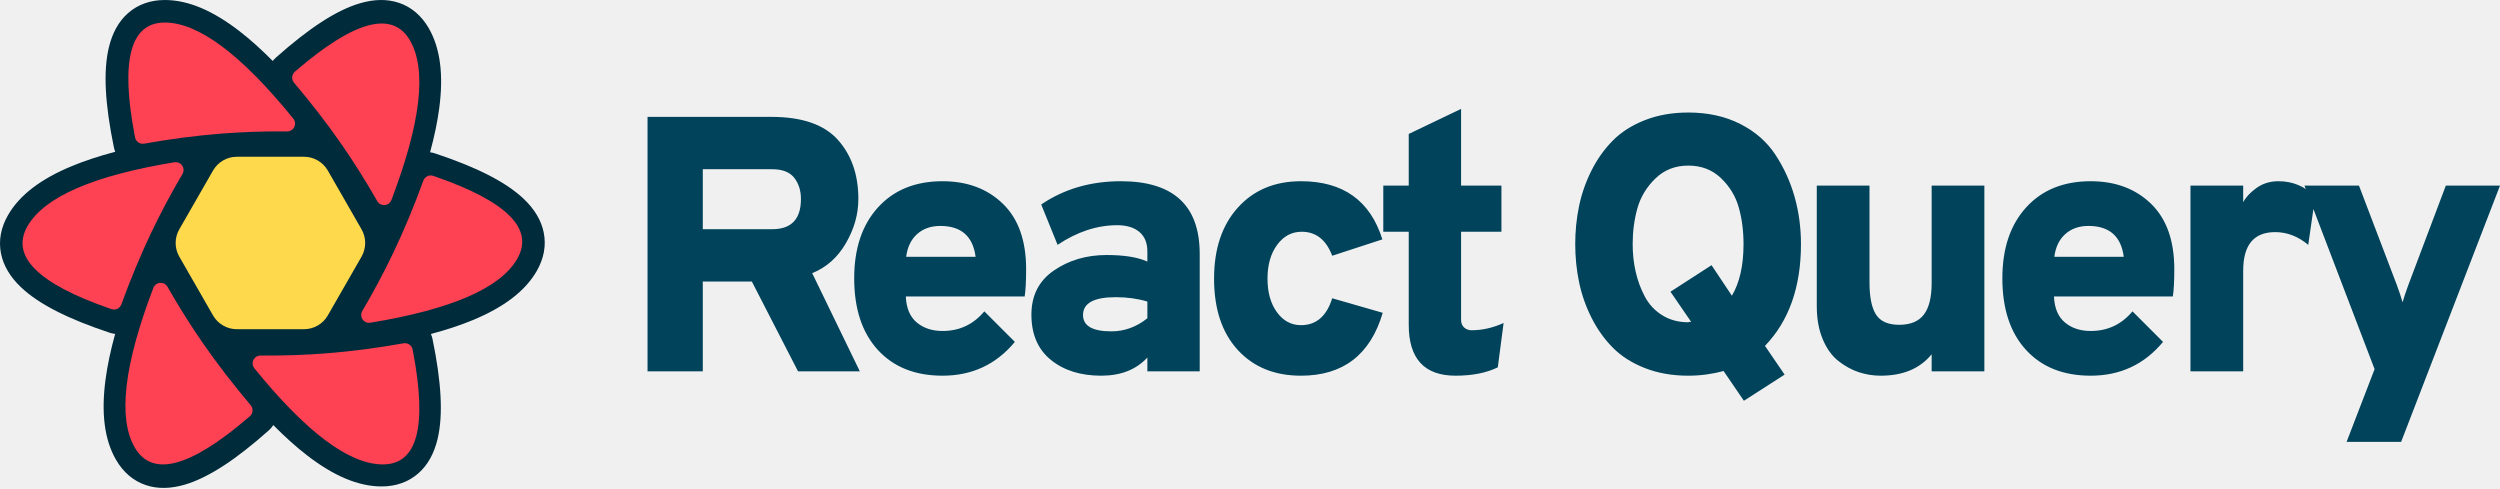
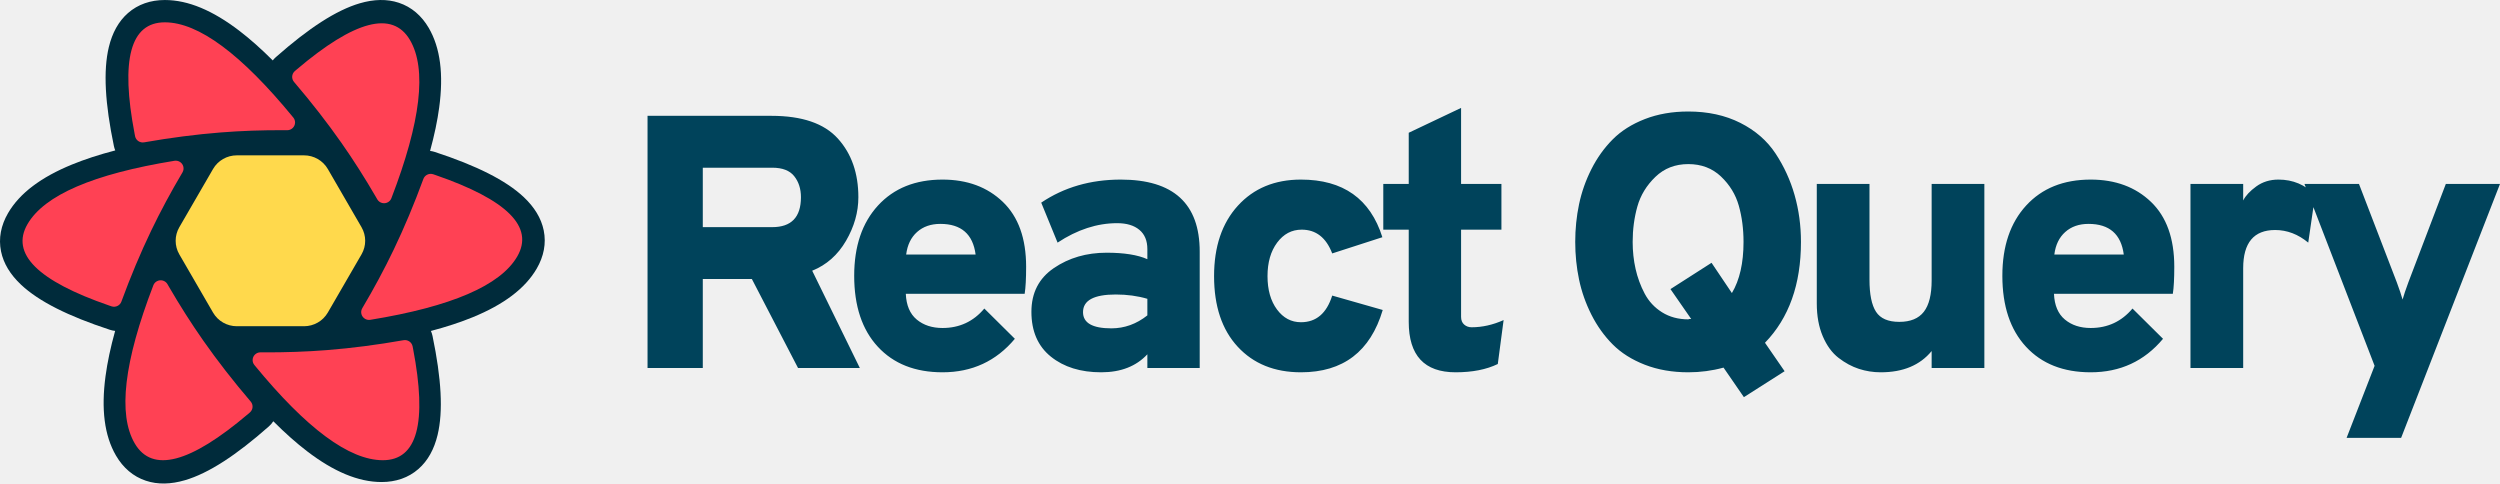
- <svg xmlns="http://www.w3.org/2000/svg" width="512px" height="100px" viewBox="0 0 512 100" version="1.1" preserveAspectRatio="xMidYMid">
-   <g>
-     <g transform="translate(-0, 0)">
-       <path d="M68.848,62.096 L66.708,65.812 C66.063,66.931 64.869,67.621 63.578,67.621 L47.184,67.621 C45.892,67.621 44.699,66.931 44.054,65.812 L41.914,62.096 L68.848,62.096 Z M74.839,51.693 L71.065,58.245 L39.697,58.245 L35.923,51.693 L74.839,51.693 Z M71.204,41.521 L74.845,47.843 L35.917,47.843 L39.558,41.521 L71.204,41.521 Z M63.578,31.904 C64.869,31.904 66.063,32.594 66.708,33.714 L68.986,37.67 L41.776,37.67 L44.054,33.714 C44.699,32.594 45.892,31.904 47.184,31.904 L63.578,31.904 Z" fill="#00435B" />
-       <path d="M23.325,30.18 C21.509,21.374 21.119,14.62 22.293,9.716 C22.991,6.799 24.268,4.42 26.209,2.703 C28.258,0.891 30.848,0.001 33.759,0.001 C38.561,0.001 43.609,2.191 49.004,6.351 C51.204,8.048 53.488,10.093 55.86,12.488 C56.048,12.245 56.262,12.015 56.499,11.803 C63.205,5.828 68.85,2.115 73.679,0.684 C76.55,-0.167 79.245,-0.248 81.7,0.578 C84.291,1.45 86.355,3.252 87.812,5.777 C90.216,9.944 90.85,15.419 89.954,22.179 C89.588,24.935 88.964,27.936 88.081,31.188 C88.414,31.229 88.748,31.302 89.078,31.412 C97.586,34.231 103.61,37.263 107.258,40.728 C109.428,42.789 110.845,45.084 111.357,47.625 C111.898,50.306 111.37,52.996 109.915,55.519 C107.516,59.679 103.104,62.961 96.819,65.56 C94.295,66.604 91.44,67.549 88.249,68.399 C88.395,68.728 88.508,69.077 88.583,69.443 C90.399,78.249 90.789,85.003 89.615,89.907 C88.917,92.824 87.641,95.203 85.7,96.92 C83.651,98.732 81.06,99.622 78.15,99.622 C73.348,99.622 68.3,97.432 62.905,93.272 C60.681,91.557 58.372,89.486 55.973,87.059 C55.727,87.445 55.423,87.804 55.065,88.123 C48.36,94.098 42.714,97.811 37.886,99.243 C35.015,100.094 32.319,100.175 29.865,99.349 C27.274,98.477 25.209,96.674 23.752,94.15 C21.349,89.983 20.715,84.508 21.611,77.748 C21.989,74.892 22.646,71.773 23.58,68.384 C23.215,68.347 22.848,68.27 22.486,68.15 C13.978,65.331 7.954,62.299 4.307,58.834 C2.137,56.773 0.72,54.478 0.208,51.937 C-0.333,49.256 0.194,46.566 1.649,44.043 C4.048,39.883 8.46,36.601 14.746,34.002 C17.344,32.927 20.295,31.957 23.601,31.087 C23.483,30.799 23.39,30.496 23.325,30.18 Z" fill="#002B3B" />
-       <path d="M82.648,70.309 C83.494,70.159 84.304,70.701 84.493,71.533 L84.504,71.582 L84.594,72.05 C87.518,87.424 85.458,95.111 78.414,95.111 C71.523,95.111 62.75,88.552 52.095,75.433 C51.86,75.144 51.733,74.781 51.736,74.407 C51.744,73.538 52.442,72.835 53.305,72.817 L53.355,72.816 L53.917,72.82 C58.4,72.844 62.758,72.688 66.992,72.351 C71.99,71.953 77.208,71.273 82.648,70.309 Z M34.274,58.688 L34.301,58.733 L34.582,59.225 C36.838,63.147 39.189,66.87 41.634,70.393 C44.513,74.542 47.751,78.742 51.348,82.994 C51.904,83.651 51.841,84.628 51.213,85.208 L51.172,85.245 L50.81,85.556 C38.91,95.752 31.176,97.788 27.607,91.663 C24.113,85.667 25.38,74.765 31.407,58.957 C31.539,58.61 31.788,58.319 32.111,58.135 C32.865,57.704 33.822,57.953 34.274,58.688 Z M88.687,36.003 L88.735,36.019 L89.183,36.173 C103.872,41.283 109.452,46.898 105.925,53.019 C102.475,59.005 92.446,63.364 75.837,66.095 C75.466,66.155 75.086,66.085 74.763,65.894 C73.999,65.445 73.743,64.461 74.193,63.697 C76.571,59.651 78.714,55.624 80.62,51.618 C82.782,47.075 84.811,42.198 86.706,36.988 C86.994,36.198 87.838,35.769 88.638,35.988 L88.687,36.003 Z M36.802,33.43 C37.566,33.879 37.821,34.863 37.372,35.627 C34.993,39.674 32.851,43.7 30.945,47.706 C28.783,52.25 26.754,57.126 24.858,62.336 C24.565,63.142 23.692,63.573 22.878,63.322 L22.829,63.306 L22.381,63.151 C7.693,58.042 2.112,52.427 5.64,46.306 C9.09,40.319 19.119,35.961 35.728,33.23 C36.098,33.169 36.478,33.24 36.802,33.43 Z M83.958,8.264 C87.451,14.26 86.185,25.161 80.158,40.969 C80.025,41.317 79.776,41.607 79.454,41.792 C78.699,42.222 77.742,41.974 77.291,41.239 L77.264,41.193 L76.982,40.702 C74.726,36.78 72.376,33.057 69.931,29.534 C67.051,25.385 63.813,21.184 60.217,16.933 C59.66,16.275 59.724,15.299 60.351,14.718 L60.392,14.682 L60.754,14.37 C72.654,4.174 80.389,2.139 83.958,8.264 Z M33.752,4.615 C40.644,4.615 49.417,11.174 60.071,24.292 C60.307,24.582 60.434,24.945 60.43,25.319 C60.423,26.188 59.725,26.89 58.861,26.909 L58.811,26.91 L58.25,26.906 C53.767,26.881 49.408,27.038 45.174,27.375 C40.177,27.772 34.958,28.453 29.518,29.417 C28.673,29.567 27.862,29.025 27.673,28.193 L27.663,28.144 L27.573,27.675 C24.648,12.302 26.708,4.615 33.752,4.615 Z" fill="#FF4154" />
-       <g transform="translate(35.11473, 32.1049)" fill="#FFD94C">
-         <path d="M13.387,-6.1007352e-24 L27.148,-6.1007352e-24 C29.161,-6.1007352e-24 31.019,1.076 32.021,2.822 L38.93,14.861 C39.924,16.593 39.924,18.722 38.93,20.454 L32.021,32.494 C31.019,34.239 29.161,35.315 27.148,35.315 L13.387,35.315 C11.375,35.315 9.516,34.239 8.514,32.494 L1.605,20.454 C0.611,18.722 0.611,16.593 1.605,14.861 L8.514,2.822 C9.516,1.076 11.375,-6.1007352e-24 13.387,-6.1007352e-24 Z M25.051,3.634 C27.064,3.634 28.924,4.711 29.925,6.458 L34.743,14.864 C35.735,16.594 35.735,18.721 34.743,20.452 L29.925,28.857 C28.924,30.604 27.064,31.682 25.051,31.682 L15.485,31.682 C13.471,31.682 11.612,30.604 10.61,28.857 L5.792,20.452 C4.8,18.721 4.8,16.594 5.792,14.864 L10.61,6.458 C11.612,4.711 13.471,3.634 15.485,3.634 L25.051,3.634 Z M22.79,7.608 L17.745,7.608 C15.734,7.608 13.876,8.683 12.874,10.427 L12.874,10.427 L10.328,14.859 C9.332,16.592 9.332,18.724 10.328,20.457 L10.328,20.457 L12.874,24.888 C13.876,26.632 15.734,27.707 17.745,27.707 L17.745,27.707 L22.79,27.707 C24.802,27.707 26.66,26.632 27.662,24.888 L27.662,24.888 L30.208,20.457 C31.204,18.724 31.204,16.592 30.208,14.859 L30.208,14.859 L27.662,10.427 C26.66,8.683 24.802,7.608 22.79,7.608 L22.79,7.608 Z M20.614,11.412 C22.624,11.412 24.48,12.486 25.483,14.228 L25.844,14.855 C26.843,16.59 26.843,18.725 25.844,20.46 L25.483,21.087 C24.48,22.829 22.624,23.903 20.614,23.903 L19.922,23.903 C17.912,23.903 16.055,22.829 15.052,21.087 L14.691,20.46 C13.693,18.725 13.693,16.59 14.691,14.855 L15.052,14.228 C16.055,12.486 17.912,11.412 19.922,11.412 L20.614,11.412 Z M20.269,15.159 C19.374,15.159 18.549,15.636 18.102,16.409 C17.656,17.181 17.656,18.134 18.102,18.907 C18.549,19.68 19.374,20.156 20.267,20.156 L20.267,20.156 C21.161,20.156 21.986,19.68 22.433,18.907 C22.88,18.134 22.88,17.181 22.433,16.409 C21.986,15.636 21.161,15.159 20.269,15.159 L20.269,15.159 Z M8.76499924e-23,17.658 L4.498,17.658" />
-       </g>
-     </g>
-     <path d="M143.932,76.048 L143.932,57.661 L153.981,57.661 L163.436,76.048 L176.091,76.048 L166.339,55.949 C169.267,54.758 171.575,52.698 173.262,49.77 C174.95,46.842 175.793,43.839 175.793,40.762 C175.793,35.8 174.391,31.755 171.587,28.628 C168.783,25.502 164.255,23.938 158.001,23.938 L158.001,23.938 L132.616,23.938 L132.616,76.048 L143.932,76.048 Z M158.15,46.941 L143.932,46.941 L143.932,34.658 L158.15,34.658 C160.235,34.658 161.736,35.241 162.654,36.407 C163.572,37.574 164.031,39.025 164.031,40.762 C164.031,44.882 162.071,46.941 158.15,46.941 L158.15,46.941 Z M193.029,76.942 C199.084,76.942 204.022,74.634 207.843,70.019 L207.843,70.019 L201.59,63.765 C199.357,66.445 196.503,67.785 193.029,67.785 C190.895,67.785 189.133,67.202 187.744,66.036 C186.354,64.87 185.609,63.095 185.51,60.713 L185.51,60.713 L209.853,60.713 C210.052,59.423 210.151,57.562 210.151,55.13 C210.151,49.274 208.563,44.807 205.387,41.73 C202.21,38.653 198.091,37.115 193.029,37.115 C187.471,37.115 183.066,38.901 179.815,42.475 C176.565,46.048 174.939,50.887 174.939,56.991 C174.939,63.244 176.552,68.133 179.778,71.656 C183.004,75.18 187.421,76.942 193.029,76.942 Z M199.803,52.599 L185.585,52.599 C185.833,50.614 186.577,49.063 187.818,47.946 C189.059,46.83 190.647,46.271 192.582,46.271 C196.85,46.271 199.257,48.38 199.803,52.599 L199.803,52.599 Z M225.526,76.942 C229.546,76.942 232.697,75.701 234.98,73.22 L234.98,73.22 L234.98,76.048 L245.7,76.048 L245.7,52.003 C245.7,42.078 240.315,37.115 229.546,37.115 C223.342,37.115 217.908,38.703 213.242,41.879 L213.242,41.879 L216.592,50.142 C220.612,47.462 224.682,46.122 228.801,46.122 C230.737,46.122 232.25,46.581 233.342,47.499 C234.434,48.418 234.98,49.745 234.98,51.482 L234.98,51.482 L234.98,53.567 C232.995,52.673 230.216,52.227 226.642,52.227 C222.523,52.227 218.925,53.281 215.848,55.39 C212.771,57.5 211.232,60.515 211.232,64.435 C211.232,68.455 212.56,71.545 215.215,73.704 C217.87,75.862 221.307,76.942 225.526,76.942 Z M227.61,67.86 C223.739,67.86 221.803,66.743 221.803,64.51 C221.803,62.078 224.037,60.862 228.503,60.862 C230.836,60.862 232.995,61.16 234.98,61.755 L234.98,61.755 L234.98,65.18 C232.747,66.966 230.29,67.86 227.61,67.86 Z M266.434,76.942 C275.07,76.942 280.653,72.649 283.184,64.063 L283.184,64.063 L272.836,61.085 C271.695,64.758 269.561,66.594 266.434,66.594 C264.449,66.594 262.811,65.713 261.521,63.951 C260.231,62.19 259.585,59.894 259.585,57.065 C259.585,54.237 260.243,51.929 261.558,50.142 C262.873,48.356 264.548,47.462 266.583,47.462 C269.511,47.462 271.596,49.1 272.836,52.376 L272.836,52.376 L283.11,49.026 C280.628,41.085 275.07,37.115 266.434,37.115 C261.074,37.115 256.769,38.914 253.518,42.512 C250.268,46.11 248.642,50.961 248.642,57.065 C248.642,63.269 250.255,68.133 253.481,71.656 C256.707,75.18 261.025,76.942 266.434,76.942 Z M298.112,76.942 C301.536,76.942 304.415,76.371 306.747,75.23 L306.747,75.23 L307.938,66.148 C305.755,67.14 303.571,67.636 301.387,67.636 C300.792,67.636 300.283,67.45 299.861,67.078 C299.44,66.706 299.229,66.172 299.229,65.478 L299.229,65.478 L299.229,47.462 L307.492,47.462 L307.492,38.008 L299.229,38.008 L299.229,22.3 L288.509,27.437 L288.509,38.008 L283.298,38.008 L283.298,47.462 L288.509,47.462 L288.509,66.52 C288.509,73.468 291.71,76.942 298.112,76.942 Z M357.15,82.078 L365.487,76.718 L361.467,70.837 C366.381,65.726 368.837,58.778 368.837,49.993 C368.837,46.619 368.403,43.393 367.534,40.316 C366.666,37.239 365.363,34.373 363.626,31.718 C361.889,29.062 359.482,26.953 356.405,25.39 C353.328,23.827 349.78,23.045 345.76,23.045 C342.484,23.045 339.519,23.566 336.864,24.608 C334.209,25.65 332.013,27.052 330.276,28.814 C328.539,30.576 327.087,32.623 325.921,34.956 C324.754,37.288 323.911,39.708 323.39,42.214 C322.869,44.72 322.608,47.313 322.608,49.993 C322.608,52.673 322.869,55.266 323.39,57.773 C323.911,60.279 324.754,62.698 325.921,65.031 C327.087,67.363 328.539,69.411 330.276,71.172 C332.013,72.934 334.209,74.336 336.864,75.378 C339.519,76.421 342.484,76.942 345.76,76.942 C348.241,76.942 350.648,76.619 352.981,75.974 L352.981,75.974 L357.15,82.078 Z M345.76,65.999 C343.725,65.999 341.938,65.515 340.4,64.547 C338.861,63.579 337.67,62.289 336.827,60.676 C335.983,59.063 335.363,57.363 334.966,55.577 C334.569,53.79 334.37,51.929 334.37,49.993 C334.37,47.413 334.693,44.968 335.338,42.661 C335.983,40.353 337.211,38.318 339.023,36.556 C340.834,34.795 343.08,33.914 345.76,33.914 C348.44,33.914 350.673,34.77 352.46,36.482 C354.246,38.194 355.462,40.204 356.107,42.512 C356.753,44.82 357.075,47.313 357.075,49.993 C357.075,54.361 356.281,57.884 354.693,60.564 L354.693,60.564 L350.524,54.311 L342.112,59.745 L346.355,65.924 L346.355,65.924 L345.983,65.924 L345.76,65.999 Z M385.18,76.942 C389.745,76.942 393.219,75.478 395.602,72.55 L395.602,72.55 L395.602,76.048 L406.396,76.048 L406.396,38.008 L395.602,38.008 L395.602,57.959 C395.602,60.887 395.068,63.046 394.001,64.435 C392.934,65.825 391.259,66.52 388.976,66.52 C386.693,66.52 385.105,65.825 384.212,64.435 C383.319,63.046 382.872,60.837 382.872,57.81 L382.872,57.81 L382.872,38.008 L372.078,38.008 L372.078,62.723 C372.078,65.304 372.487,67.562 373.306,69.497 C374.125,71.433 375.204,72.922 376.544,73.964 C377.884,75.006 379.274,75.763 380.713,76.235 C382.152,76.706 383.641,76.942 385.18,76.942 Z M428.173,76.942 C434.227,76.942 439.165,74.634 442.987,70.019 L442.987,70.019 L436.734,63.765 C434.5,66.445 431.647,67.785 428.173,67.785 C426.039,67.785 424.277,67.202 422.887,66.036 C421.498,64.87 420.753,63.095 420.654,60.713 L420.654,60.713 L444.997,60.713 C445.195,59.423 445.295,57.562 445.295,55.13 C445.295,49.274 443.707,44.807 440.53,41.73 C437.354,38.653 433.235,37.115 428.173,37.115 C422.614,37.115 418.21,38.901 414.959,42.475 C411.708,46.048 410.083,50.887 410.083,56.991 C410.083,63.244 411.696,68.133 414.922,71.656 C418.148,75.18 422.565,76.942 428.173,76.942 Z M434.947,52.599 L420.728,52.599 C420.977,50.614 421.721,49.063 422.962,47.946 C424.202,46.83 425.791,46.271 427.726,46.271 C431.994,46.271 434.401,48.38 434.947,52.599 L434.947,52.599 Z M459.404,76.048 L459.404,55.428 C459.404,50.167 461.587,47.537 465.955,47.537 C468.387,47.537 470.645,48.405 472.729,50.142 L472.729,50.142 L474.144,40.316 C472.109,38.182 469.602,37.115 466.625,37.115 C464.888,37.115 463.374,37.586 462.084,38.529 C460.793,39.472 459.9,40.44 459.404,41.432 L459.404,41.432 L459.404,38.008 L448.609,38.008 L448.609,76.048 L459.404,76.048 Z M491.751,90.49 L512,38.008 L500.908,38.008 L493.24,58.331 C492.694,59.82 492.297,61.011 492.049,61.904 C491.801,61.011 491.404,59.82 490.858,58.331 L490.858,58.331 L483.116,38.008 L471.95,38.008 L486.317,75.602 L480.585,90.49 L491.751,90.49 Z" fill="#00435B" />
+ <svg xmlns="http://www.w3.org/2000/svg" width="248" height="48" viewBox="0 0 248 48" fill="none">
+   <g clip-path="url(#clip0_272_1464)">
+     <path d="M33.348 29.806L32.312 31.59C31.999 32.127 31.421 32.458 30.795 32.458H22.855C22.229 32.458 21.651 32.127 21.339 31.59L20.302 29.806H33.348ZM36.25 24.813L34.422 27.957H19.228L17.4 24.813H36.25ZM34.489 19.93L36.253 22.964H17.398L19.161 19.93H34.489ZM30.795 15.314C31.421 15.314 31.999 15.645 32.312 16.182L33.415 18.081H20.235L21.339 16.182C21.651 15.645 22.229 15.314 22.855 15.314H30.795Z" fill="#00435B" />
+     <path d="M11.298 14.486C10.418 10.26 10.23 7.018 10.798 4.664C11.136 3.264 11.755 2.121 12.695 1.297C13.687 0.427 14.942 0.001 16.352 0.001C18.678 0.001 21.123 1.052 23.736 3.048C24.802 3.863 25.908 4.845 27.057 5.994C27.148 5.877 27.252 5.767 27.367 5.666C30.615 2.797 33.349 1.015 35.688 0.328C37.079 -0.08 38.384 -0.119 39.573 0.277C40.828 0.696 41.828 1.561 42.534 2.773C43.698 4.773 44.005 7.401 43.571 10.646C43.394 11.969 43.092 13.409 42.664 14.97C42.826 14.99 42.987 15.025 43.147 15.078C47.268 16.431 50.186 17.886 51.953 19.549C53.004 20.539 53.69 21.64 53.938 22.86C54.2 24.147 53.945 25.438 53.24 26.649C52.078 28.646 49.941 30.221 46.897 31.469C45.674 31.97 44.291 32.423 42.746 32.831C42.816 32.989 42.871 33.157 42.908 33.333C43.787 37.559 43.976 40.801 43.407 43.155C43.069 44.555 42.451 45.697 41.511 46.522C40.519 47.392 39.264 47.818 37.854 47.818C35.528 47.818 33.083 46.767 30.47 44.77C29.392 43.947 28.274 42.953 27.112 41.788C26.992 41.974 26.846 42.146 26.672 42.299C23.424 45.167 20.69 46.949 18.351 47.636C16.96 48.045 15.655 48.084 14.466 47.687C13.211 47.269 12.211 46.404 11.505 45.192C10.341 43.192 10.034 40.564 10.468 37.319C10.651 35.948 10.969 34.451 11.421 32.825C11.245 32.807 11.067 32.77 10.892 32.712C6.771 31.359 3.853 29.904 2.086 28.24C1.035 27.251 0.349 26.149 0.101 24.93C-0.161 23.643 0.094 22.352 0.799 21.141C1.961 19.144 4.098 17.569 7.142 16.321C8.401 15.805 9.83 15.339 11.432 14.922C11.375 14.784 11.33 14.638 11.298 14.486Z" fill="#002B3B" />
+     <path d="M40.032 33.748C40.442 33.676 40.835 33.937 40.926 34.336L40.931 34.36L40.975 34.584C42.392 41.964 41.394 45.653 37.982 45.653C34.644 45.653 30.394 42.505 25.234 36.208C25.12 36.069 25.058 35.895 25.06 35.716C25.063 35.298 25.401 34.961 25.82 34.952L25.844 34.952L26.116 34.954C28.287 34.965 30.399 34.89 32.449 34.729C34.87 34.538 37.398 34.211 40.032 33.748ZM16.601 28.17L16.614 28.192L16.751 28.428C17.843 30.311 18.982 32.097 20.166 33.789C21.561 35.78 23.129 37.796 24.872 39.837C25.141 40.153 25.11 40.621 24.806 40.9L24.787 40.917L24.611 41.067C18.847 45.961 15.101 46.938 13.372 43.998C11.68 41.12 12.293 35.887 15.213 28.299C15.277 28.133 15.397 27.993 15.554 27.905C15.919 27.698 16.383 27.817 16.601 28.17ZM42.958 17.281L42.981 17.289L43.198 17.363C50.313 19.816 53.016 22.511 51.307 25.449C49.636 28.323 44.778 30.415 36.733 31.726C36.554 31.755 36.37 31.721 36.213 31.629C35.843 31.414 35.719 30.942 35.937 30.575C37.089 28.632 38.127 26.7 39.05 24.777C40.097 22.596 41.08 20.255 41.998 17.754C42.137 17.375 42.546 17.169 42.934 17.275L42.958 17.281ZM17.826 16.047C18.196 16.262 18.32 16.734 18.102 17.101C16.95 19.044 15.912 20.976 14.989 22.899C13.942 25.08 12.959 27.421 12.041 29.922C11.899 30.308 11.476 30.515 11.081 30.395L11.058 30.387L10.841 30.313C3.726 27.86 1.023 25.165 2.732 22.227C4.403 19.353 9.261 17.261 17.305 15.95C17.485 15.921 17.669 15.955 17.826 16.047ZM40.667 3.967C42.359 6.845 41.746 12.078 38.826 19.665C38.762 19.832 38.642 19.972 38.485 20.06C38.12 20.267 37.656 20.147 37.438 19.795L37.425 19.773L37.288 19.537C36.195 17.654 35.057 15.867 33.873 14.176C32.478 12.185 30.91 10.169 29.167 8.128C28.898 7.812 28.929 7.344 29.233 7.065L29.252 7.047L29.428 6.898C35.192 2.004 38.938 1.027 40.667 3.967ZM16.349 2.215C19.687 2.215 23.936 5.364 29.097 11.661C29.211 11.8 29.272 11.974 29.271 12.153C29.267 12.57 28.929 12.908 28.511 12.917L28.486 12.917L28.215 12.915C26.043 12.903 23.932 12.978 21.881 13.14C19.46 13.331 16.933 13.658 14.298 14.12C13.888 14.192 13.496 13.932 13.404 13.533L13.399 13.509L13.355 13.284C11.939 5.905 12.937 2.215 16.349 2.215Z" fill="#FF4154" />
+     <path d="M23.493 15.41H30.159C31.133 15.41 32.034 15.927 32.519 16.765L35.866 22.544C36.347 23.375 36.347 24.397 35.866 25.229L32.519 31.007C32.034 31.845 31.133 32.362 30.159 32.362H23.493C22.518 32.362 21.618 31.845 21.133 31.007L17.786 25.229C17.305 24.397 17.305 23.375 17.786 22.544L21.133 16.765C21.618 15.927 22.518 15.41 23.493 15.41ZM29.143 17.155C30.118 17.155 31.019 17.672 31.504 18.51L33.838 22.545C34.318 23.376 34.318 24.396 33.838 25.227L31.504 29.262C31.019 30.1 30.118 30.618 29.143 30.618H24.509C23.534 30.618 22.633 30.1 22.148 29.262L19.814 25.227C19.334 24.396 19.334 23.376 19.814 22.545L22.148 18.51C22.633 17.672 23.534 17.155 24.509 17.155H29.143ZM28.048 19.062H25.604C24.63 19.062 23.73 19.578 23.244 20.416L22.011 22.543C21.529 23.375 21.529 24.398 22.011 25.23L23.244 27.357C23.73 28.194 24.63 28.71 25.604 28.71H28.048C29.022 28.71 29.922 28.194 30.407 27.357L31.641 25.23C32.123 24.398 32.123 23.375 31.641 22.543L30.407 20.416C29.922 19.578 29.022 19.062 28.048 19.062ZM26.994 20.888C27.967 20.888 28.866 21.404 29.352 22.24L29.527 22.541C30.011 23.374 30.011 24.399 29.527 25.231L29.352 25.532C28.866 26.369 27.967 26.884 26.994 26.884H26.658C25.685 26.884 24.785 26.369 24.3 25.532L24.125 25.231C23.641 24.399 23.641 23.374 24.125 22.541L24.3 22.24C24.785 21.404 25.685 20.888 26.658 20.888H26.994ZM26.826 22.687C26.393 22.687 25.994 22.916 25.777 23.287C25.561 23.657 25.561 24.115 25.777 24.486C25.994 24.857 26.393 25.085 26.826 25.085C27.259 25.085 27.658 24.857 27.875 24.486C28.091 24.115 28.091 23.657 27.875 23.287C27.658 22.916 27.259 22.687 26.826 22.687ZM17.009 23.886H19.187Z" fill="#FFD94C" />
+     <path d="M69.717 36.503V27.677H74.585L79.164 36.503H85.294L80.57 26.855C81.989 26.284 83.106 25.295 83.924 23.89C84.741 22.484 85.15 21.043 85.15 19.566C85.15 17.184 84.471 15.242 83.112 13.741C81.754 12.241 79.561 11.49 76.532 11.49H64.236V36.503H69.717ZM76.604 22.532H69.717V16.636H76.604C77.614 16.636 78.341 16.916 78.785 17.476C79.23 18.035 79.453 18.732 79.453 19.566C79.453 21.543 78.503 22.532 76.604 22.532ZM93.498 36.932C96.431 36.932 98.823 35.824 100.674 33.609L97.645 30.607C96.563 31.894 95.181 32.537 93.498 32.537C92.465 32.537 91.611 32.257 90.938 31.697C90.265 31.137 89.904 30.286 89.856 29.142H101.647C101.744 28.523 101.792 27.63 101.792 26.462C101.792 23.651 101.022 21.507 99.484 20.03C97.945 18.553 95.95 17.815 93.498 17.815C90.806 17.815 88.672 18.672 87.098 20.388C85.523 22.103 84.736 24.425 84.736 27.356C84.736 30.357 85.517 32.704 87.08 34.395C88.642 36.086 90.782 36.932 93.498 36.932ZM96.78 25.247H89.892C90.013 24.294 90.373 23.55 90.974 23.014C91.575 22.478 92.344 22.21 93.282 22.21C95.349 22.21 96.515 23.223 96.78 25.247ZM109.239 36.932C111.186 36.932 112.712 36.336 113.818 35.145V36.503H119.011V24.962C119.011 20.197 116.402 17.815 111.186 17.815C108.181 17.815 105.549 18.577 103.289 20.102L104.912 24.068C106.859 22.782 108.83 22.139 110.825 22.139C111.763 22.139 112.496 22.359 113.025 22.8C113.554 23.24 113.818 23.878 113.818 24.711V25.712C112.857 25.283 111.51 25.069 109.78 25.069C107.784 25.069 106.042 25.575 104.551 26.587C103.061 27.6 102.316 29.047 102.316 30.929C102.316 32.858 102.959 34.341 104.245 35.378C105.531 36.414 107.196 36.932 109.239 36.932ZM110.248 32.572C108.373 32.572 107.436 32.037 107.436 30.965C107.436 29.797 108.518 29.214 110.681 29.214C111.811 29.214 112.857 29.357 113.818 29.642V31.286C112.736 32.144 111.547 32.572 110.248 32.572ZM129.054 36.932C133.237 36.932 135.941 34.871 137.167 30.75L132.155 29.321C131.602 31.084 130.568 31.965 129.054 31.965C128.092 31.965 127.299 31.542 126.674 30.697C126.049 29.851 125.737 28.749 125.737 27.391C125.737 26.034 126.055 24.926 126.692 24.068C127.329 23.211 128.14 22.782 129.126 22.782C130.544 22.782 131.554 23.568 132.155 25.14L137.131 23.532C135.929 19.721 133.237 17.815 129.054 17.815C126.458 17.815 124.372 18.678 122.798 20.405C121.223 22.133 120.436 24.461 120.436 27.391C120.436 30.369 121.217 32.704 122.78 34.395C124.342 36.086 126.434 36.932 129.054 36.932ZM144.398 36.932C146.057 36.932 147.451 36.658 148.581 36.11L149.158 31.751C148.1 32.227 147.042 32.465 145.984 32.465C145.696 32.465 145.45 32.376 145.245 32.197C145.041 32.019 144.939 31.763 144.939 31.429V22.782H148.941V18.244H144.939V10.704L139.746 13.17V18.244H137.222V22.782H139.746V31.929C139.746 35.264 141.297 36.932 144.398 36.932ZM172.994 39.398L177.033 36.825L175.086 34.002C177.465 31.548 178.655 28.213 178.655 23.997C178.655 22.377 178.445 20.828 178.024 19.351C177.604 17.875 176.973 16.499 176.131 15.224C175.29 13.95 174.124 12.937 172.634 12.187C171.143 11.437 169.424 11.061 167.477 11.061C165.891 11.061 164.454 11.312 163.168 11.812C161.882 12.312 160.818 12.985 159.977 13.831C159.136 14.676 158.433 15.659 157.868 16.779C157.303 17.898 156.894 19.06 156.642 20.263C156.389 21.466 156.263 22.71 156.263 23.997C156.263 25.283 156.389 26.528 156.642 27.731C156.894 28.934 157.303 30.095 157.868 31.215C158.433 32.334 159.136 33.317 159.977 34.163C160.818 35.008 161.882 35.681 163.168 36.182C164.454 36.682 165.891 36.932 167.477 36.932C168.679 36.932 169.845 36.777 170.975 36.467L172.994 39.398ZM167.477 31.679C166.492 31.679 165.626 31.447 164.881 30.982C164.136 30.518 163.559 29.898 163.15 29.124C162.742 28.35 162.441 27.534 162.249 26.677C162.057 25.819 161.96 24.926 161.96 23.997C161.96 22.758 162.117 21.585 162.429 20.477C162.742 19.369 163.337 18.393 164.214 17.547C165.091 16.701 166.179 16.278 167.477 16.278C168.775 16.278 169.857 16.689 170.723 17.511C171.588 18.333 172.177 19.298 172.489 20.405C172.802 21.513 172.958 22.71 172.958 23.997C172.958 26.093 172.574 27.784 171.804 29.071L169.785 26.069L165.71 28.678L167.766 31.643H167.585L167.477 31.679ZM186.571 36.932C188.783 36.932 190.466 36.229 191.619 34.824V36.503H196.848V18.244H191.619V27.82C191.619 29.226 191.361 30.262 190.844 30.929C190.327 31.596 189.516 31.929 188.41 31.929C187.304 31.929 186.535 31.596 186.102 30.929C185.67 30.262 185.453 29.202 185.453 27.749V18.244H180.225V30.107C180.225 31.346 180.423 32.43 180.82 33.359C181.217 34.288 181.739 35.002 182.388 35.503C183.038 36.003 183.711 36.366 184.408 36.593C185.105 36.819 185.826 36.932 186.571 36.932ZM207.396 36.932C210.329 36.932 212.721 35.824 214.572 33.609L211.543 30.607C210.461 31.894 209.079 32.537 207.396 32.537C206.362 32.537 205.509 32.257 204.836 31.697C204.163 31.137 203.802 30.286 203.754 29.142H215.545C215.641 28.523 215.689 27.63 215.689 26.462C215.689 23.651 214.92 21.507 213.382 20.03C211.843 18.553 209.848 17.815 207.396 17.815C204.704 17.815 202.57 18.672 200.996 20.388C199.421 22.103 198.634 24.425 198.634 27.356C198.634 30.357 199.415 32.704 200.978 34.395C202.54 36.086 204.68 36.932 207.396 36.932ZM210.677 25.247H203.79C203.91 24.294 204.271 23.55 204.872 23.014C205.473 22.478 206.242 22.21 207.18 22.21C209.247 22.21 210.413 23.223 210.677 25.247ZM222.524 36.503V26.605C222.524 24.08 223.581 22.817 225.697 22.817C226.875 22.817 227.968 23.234 228.978 24.068L229.663 19.351C228.678 18.327 227.464 17.815 226.021 17.815C225.18 17.815 224.447 18.041 223.822 18.494C223.197 18.947 222.764 19.411 222.524 19.887V18.244H217.295V36.503H222.524ZM238.192 43.435L248 18.244H242.627L238.913 27.999C238.649 28.713 238.456 29.285 238.336 29.714C238.216 29.285 238.024 28.713 237.759 27.999L234.009 18.244H228.6L235.56 36.289L232.783 43.435H238.192Z" fill="#00435B" />
  </g>
+   <defs>
+     <clipPath id="clip0_272_1464">
+       <rect width="248" height="48" fill="white" />
+     </clipPath>
+   </defs>
</svg>
